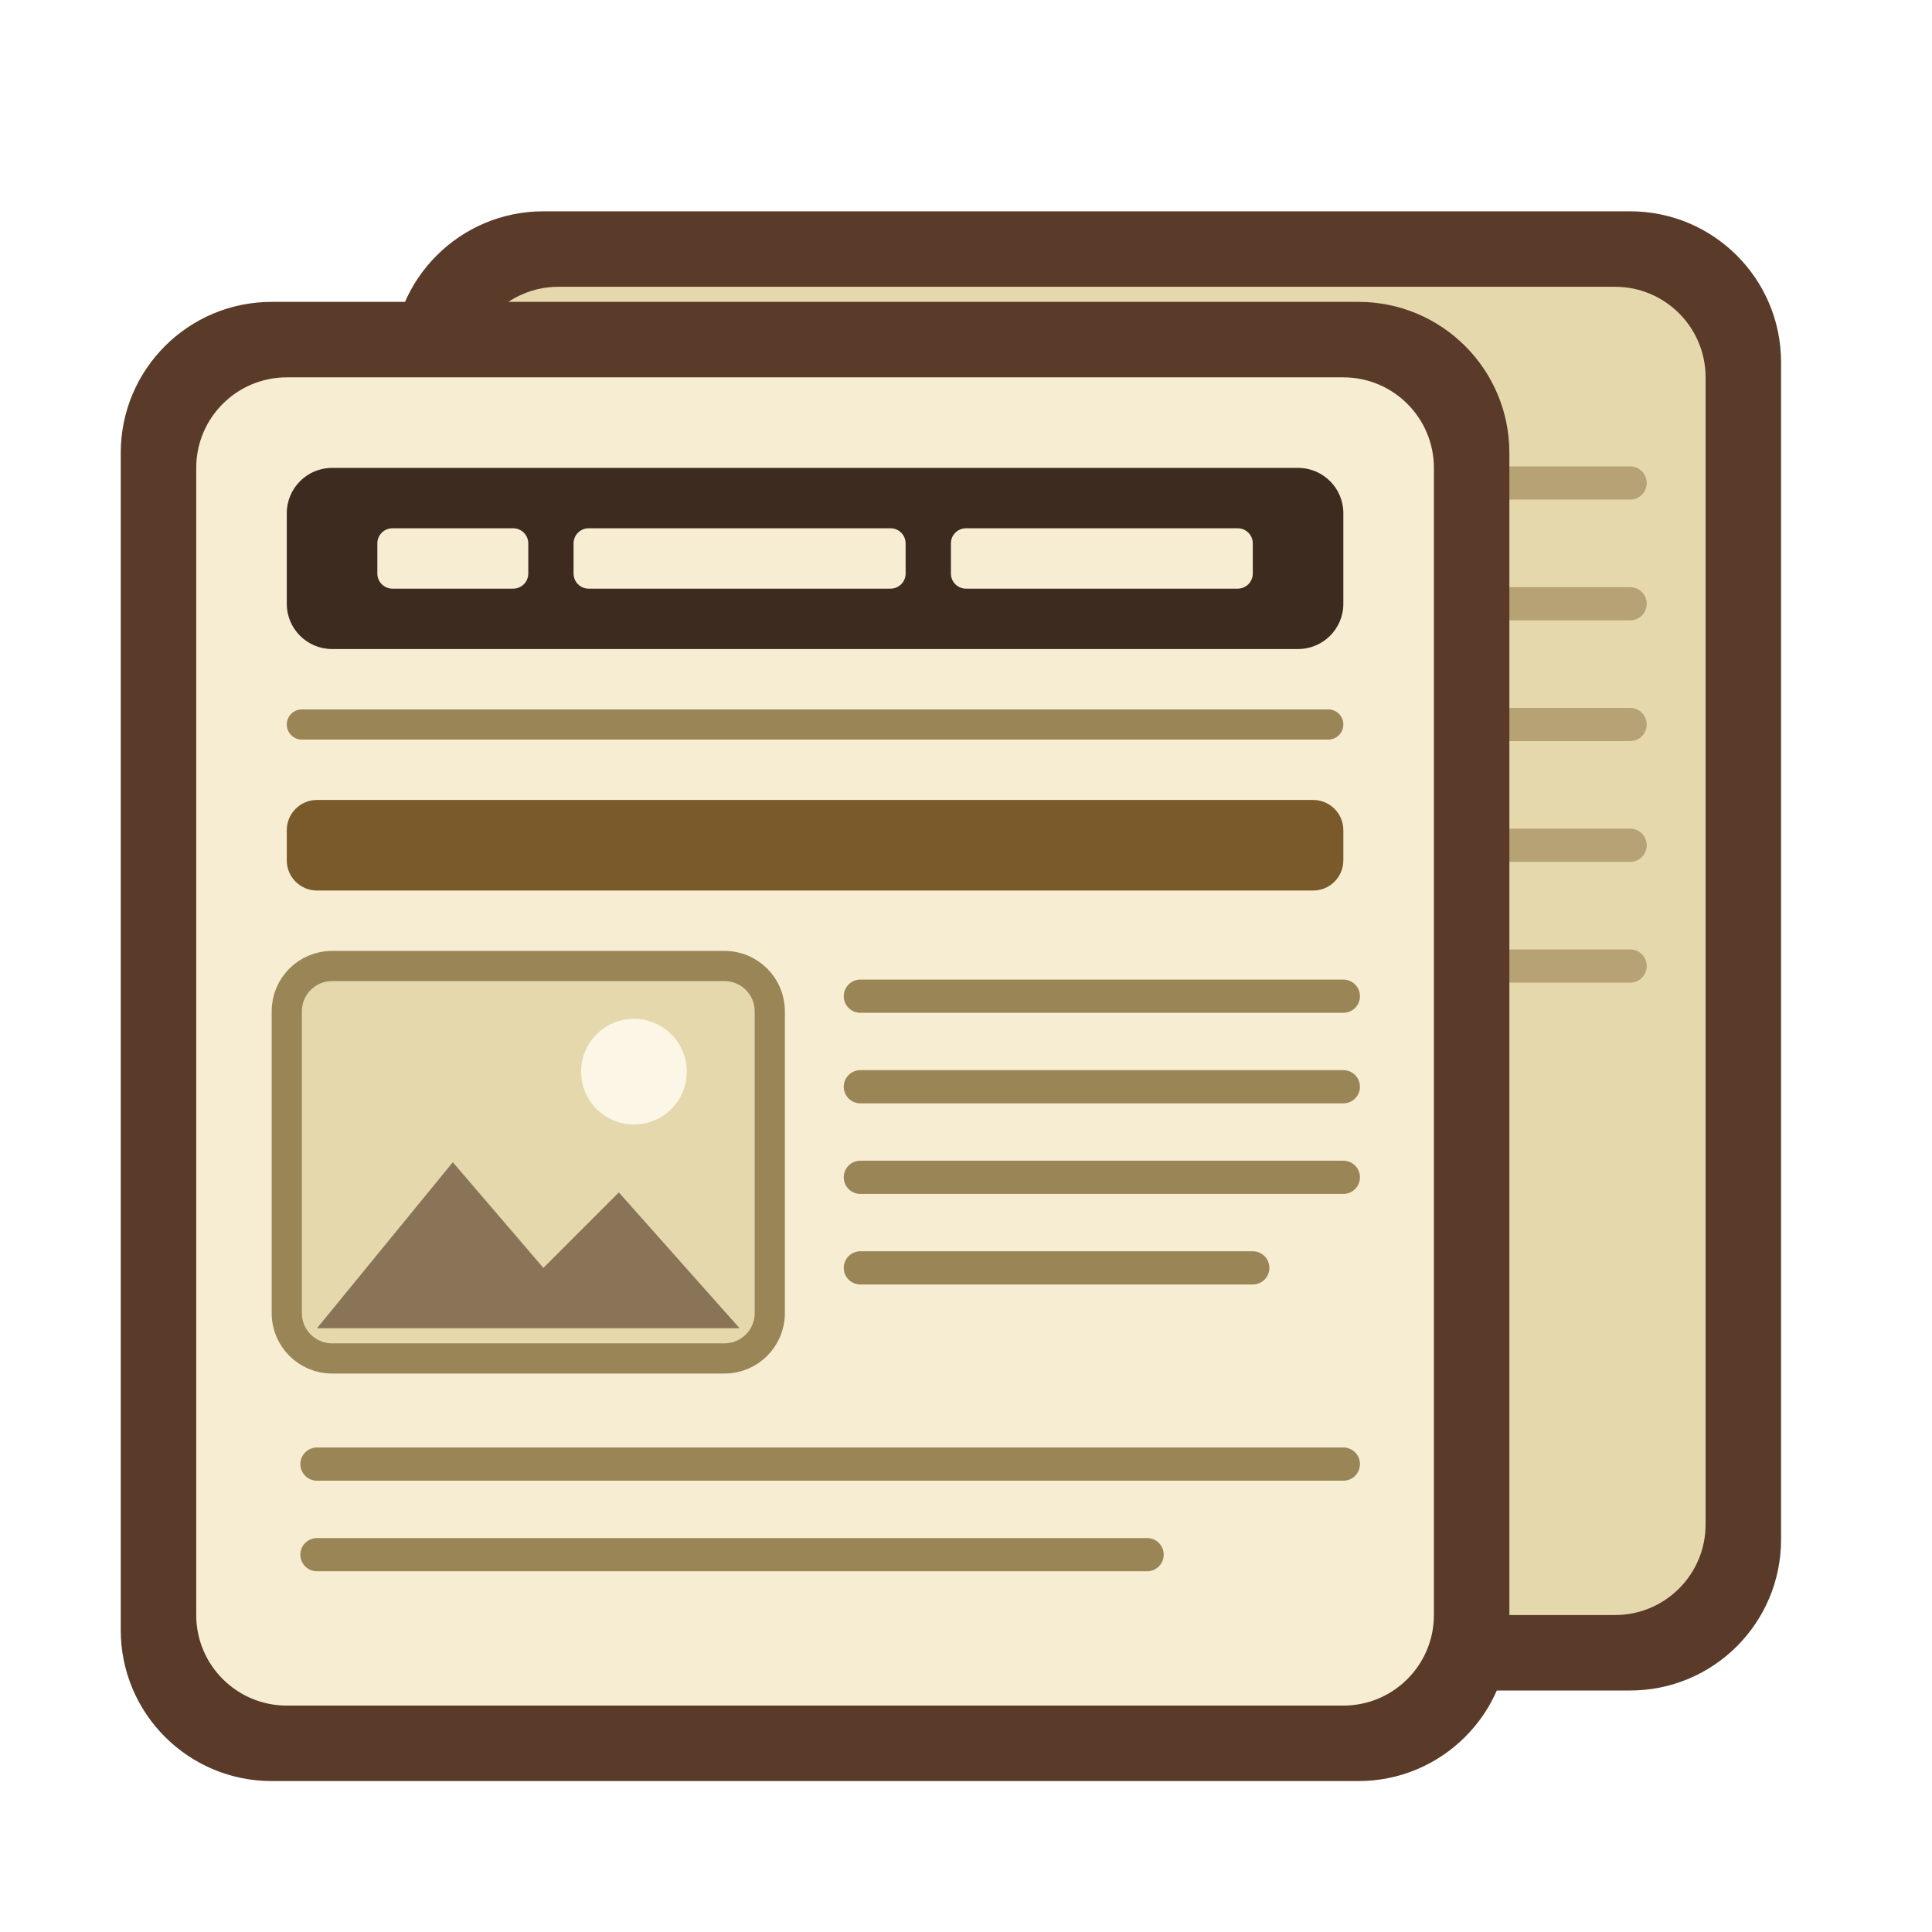
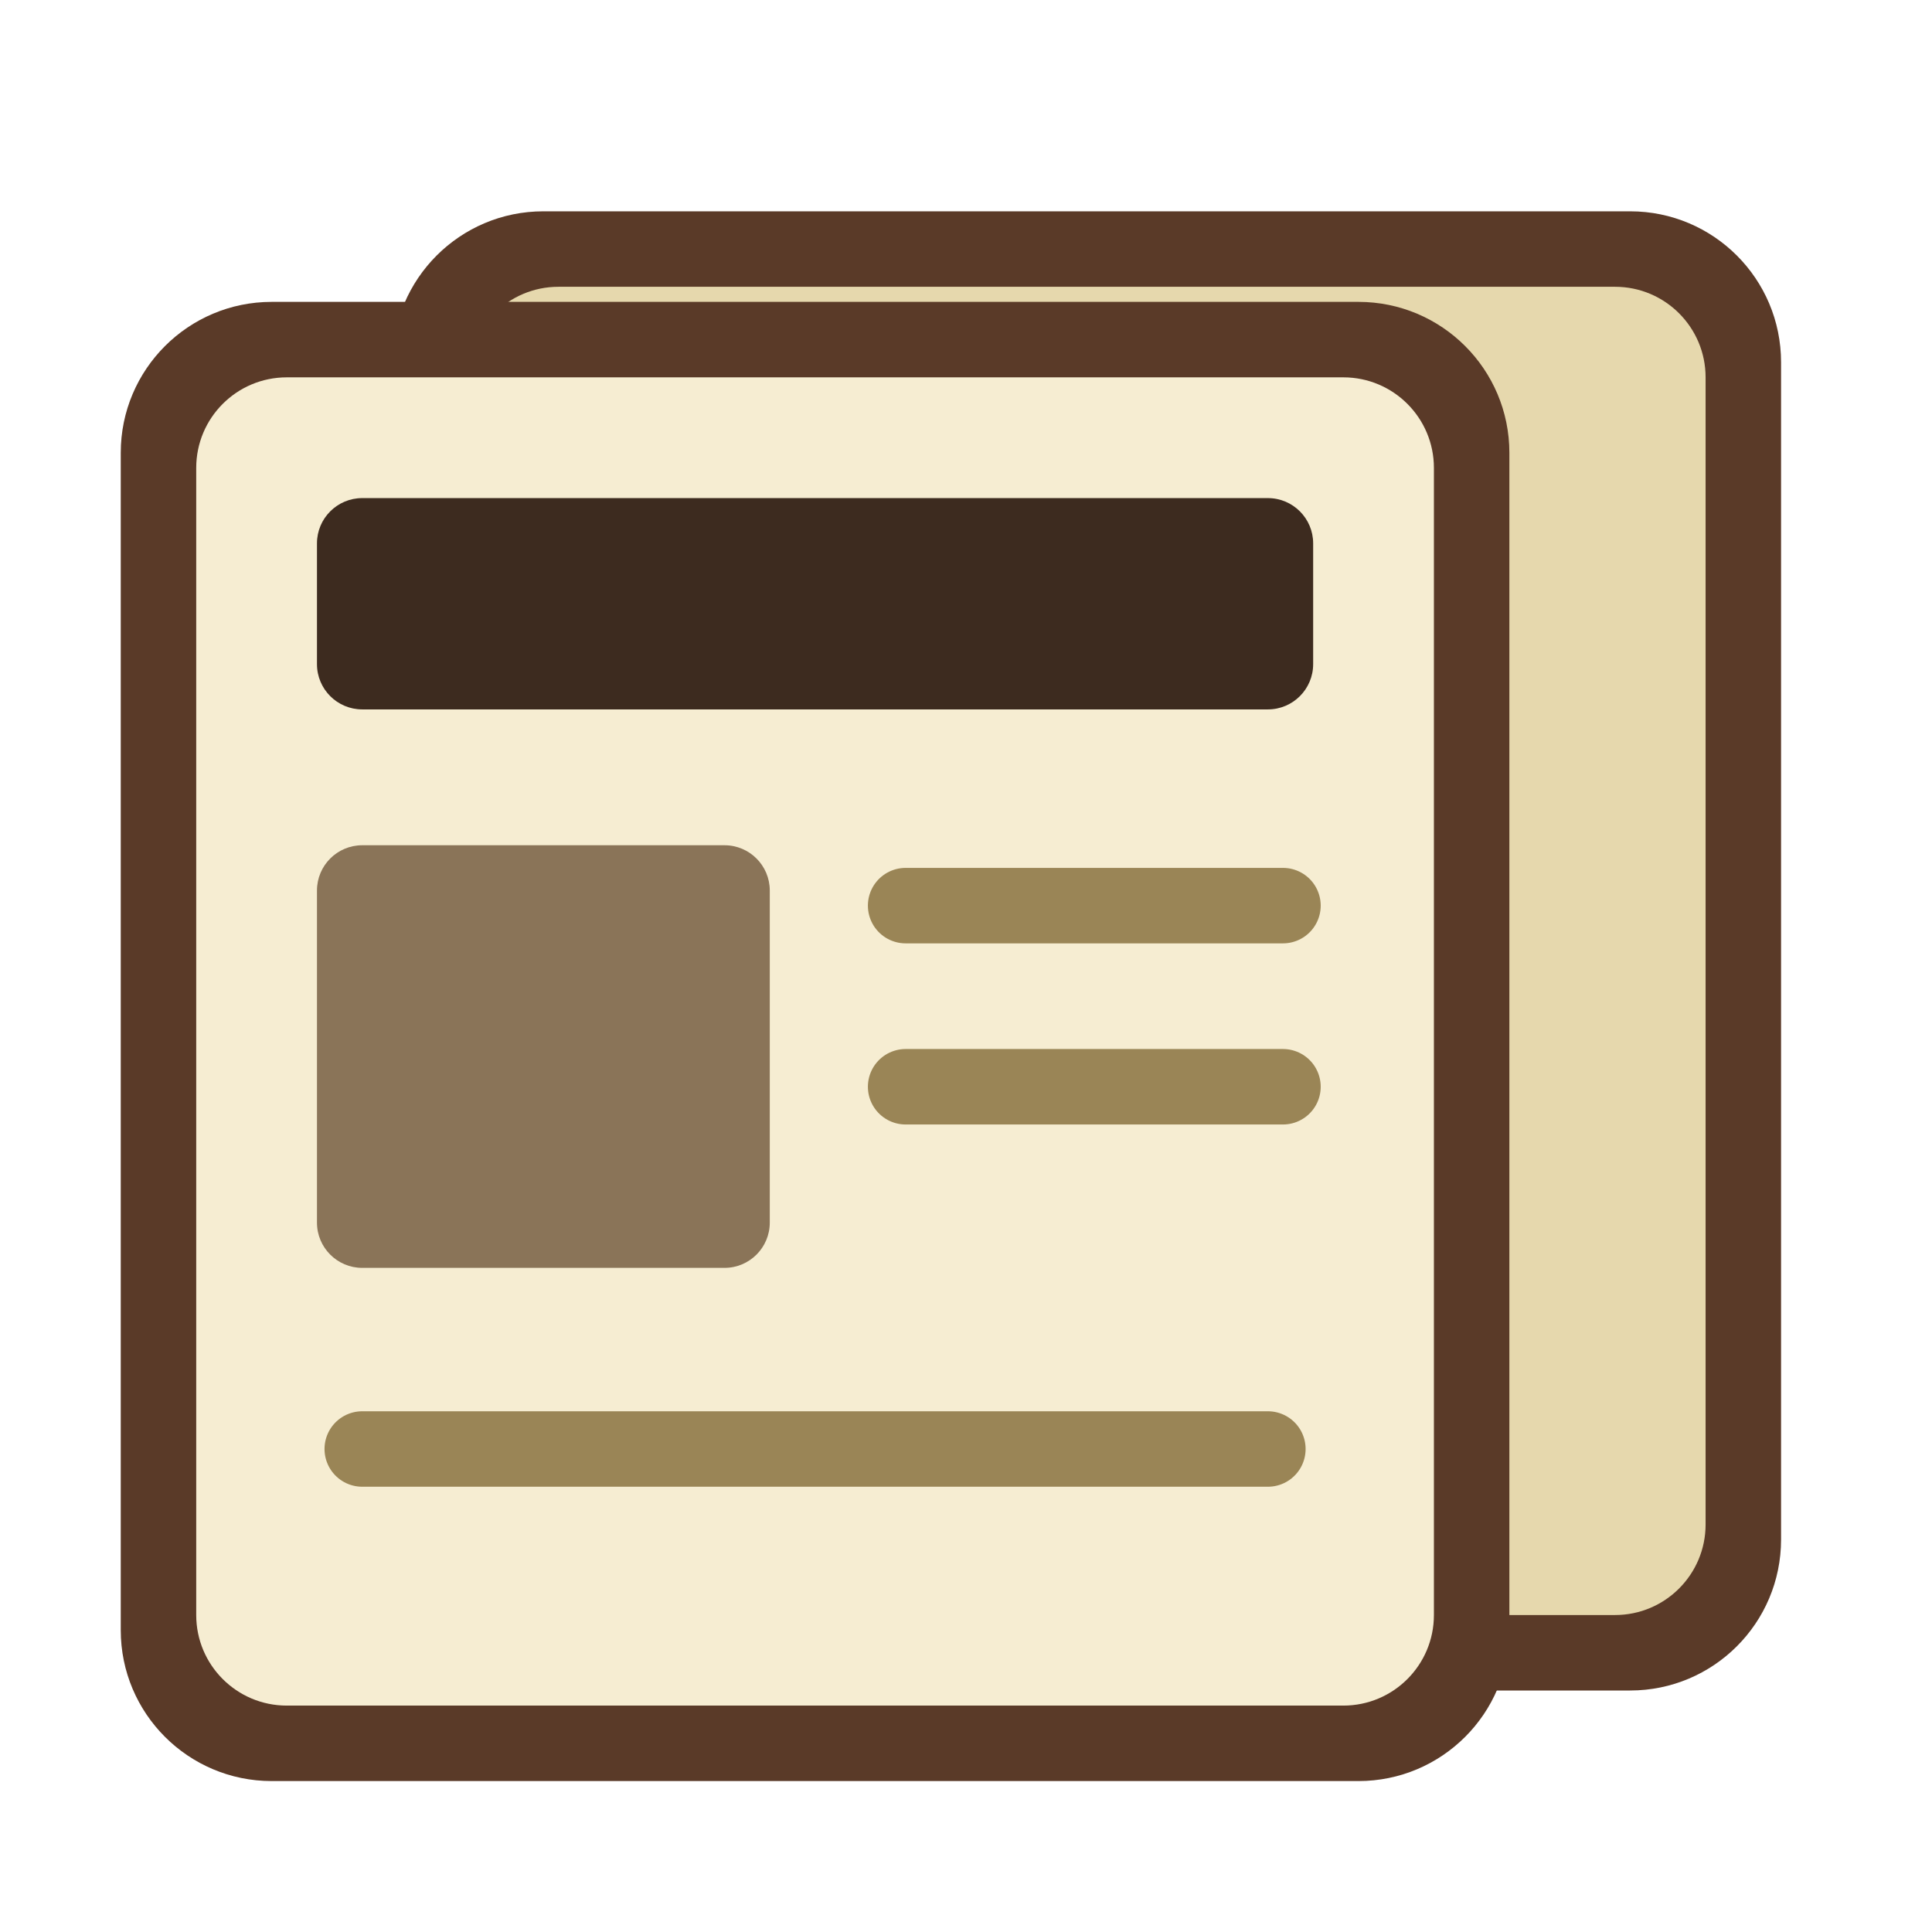
<svg xmlns="http://www.w3.org/2000/svg" width="128" height="128" viewBox="0 0 128 128">
  <rect x="26" y="14" width="92" height="98" rx="10" fill="#5a3a28" />
  <rect x="31" y="19" width="82" height="88" rx="6" fill="#e6d8ad" />
-   <g stroke="#b6a274" stroke-width="2.2" stroke-linecap="round">
-     <line x1="98" y1="32" x2="108" y2="32" />
-     <line x1="98" y1="40" x2="108" y2="40" />
-     <line x1="98" y1="48" x2="108" y2="48" />
-     <line x1="98" y1="56" x2="108" y2="56" />
-     <line x1="98" y1="64" x2="108" y2="64" />
-   </g>
  <rect x="8" y="20" width="92" height="98" rx="10" fill="#5a3a28" />
  <rect x="13" y="25" width="82" height="88" rx="6" fill="#f6edd2" />
-   <rect x="19" y="31" width="70" height="12" rx="3" fill="#3d2b1f" />
-   <g fill="#f6edd2">
-     <rect x="25" y="35" width="10" height="4" rx="1" />
-     <rect x="38" y="35" width="22" height="4" rx="1" />
-     <rect x="63" y="35" width="20" height="4" rx="1" />
-   </g>
-   <rect x="19" y="47" width="70" height="2" rx="1" fill="#9a8556" />
-   <rect x="19" y="53" width="70" height="6" rx="2" fill="#7a5a2a" />
-   <rect x="19" y="64" width="32" height="26" rx="3" fill="#e6d8ad" stroke="#9a8556" stroke-width="2" />
-   <circle cx="42" cy="71" r="3.5" fill="#fbf6e6" />
-   <path d="M21 88 l9 -11 6 7 5 -5 8 9z" fill="#8a7458" />
-   <g stroke="#9a8556" stroke-width="2.2" stroke-linecap="round">
-     <line x1="57" y1="66" x2="89" y2="66" />
-     <line x1="57" y1="72" x2="89" y2="72" />
-     <line x1="57" y1="78" x2="89" y2="78" />
-     <line x1="57" y1="84" x2="83" y2="84" />
-     <line x1="21" y1="97" x2="89" y2="97" />
-     <line x1="21" y1="103" x2="76" y2="103" />
+   <rect x="21" y="33" width="66" height="14" rx="3" fill="#3d2b1f" />
+   <rect x="21" y="56" width="30" height="28" rx="3" fill="#8a7458" />
+   <g stroke="#9a8556" stroke-width="5" stroke-linecap="round">
+     <line x1="60" y1="60" x2="85" y2="60" />
+     <line x1="60" y1="72" x2="85" y2="72" />
+     <line x1="24" y1="96" x2="84" y2="96" />
  </g>
</svg>
